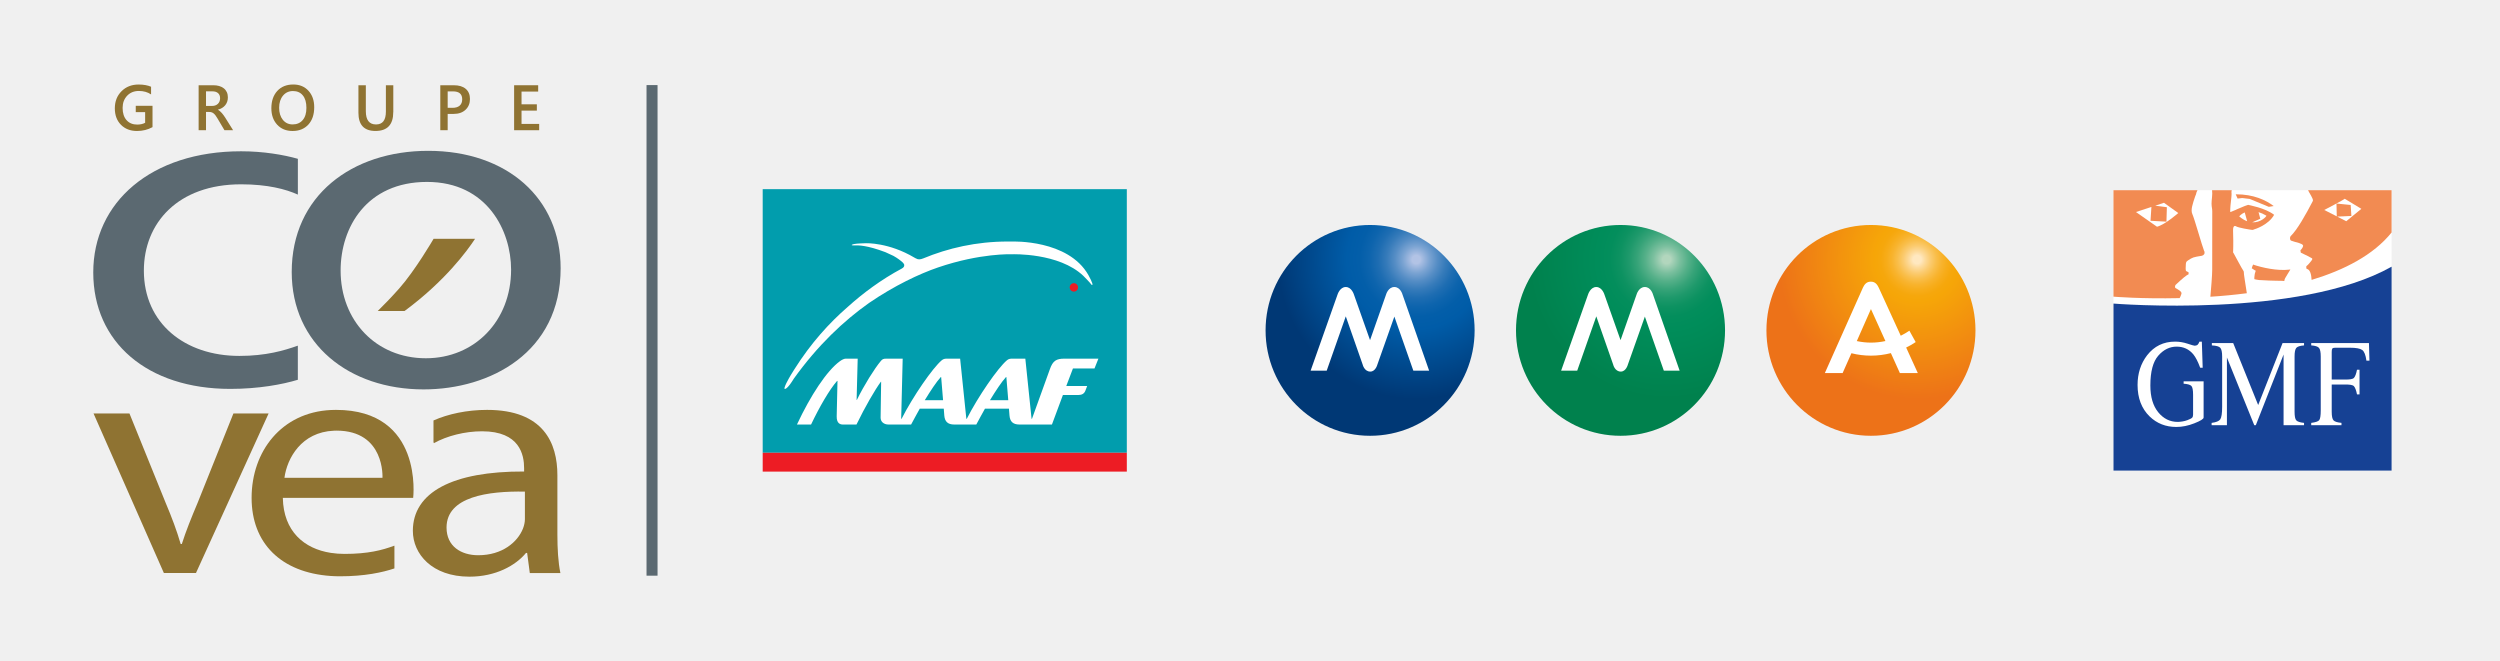
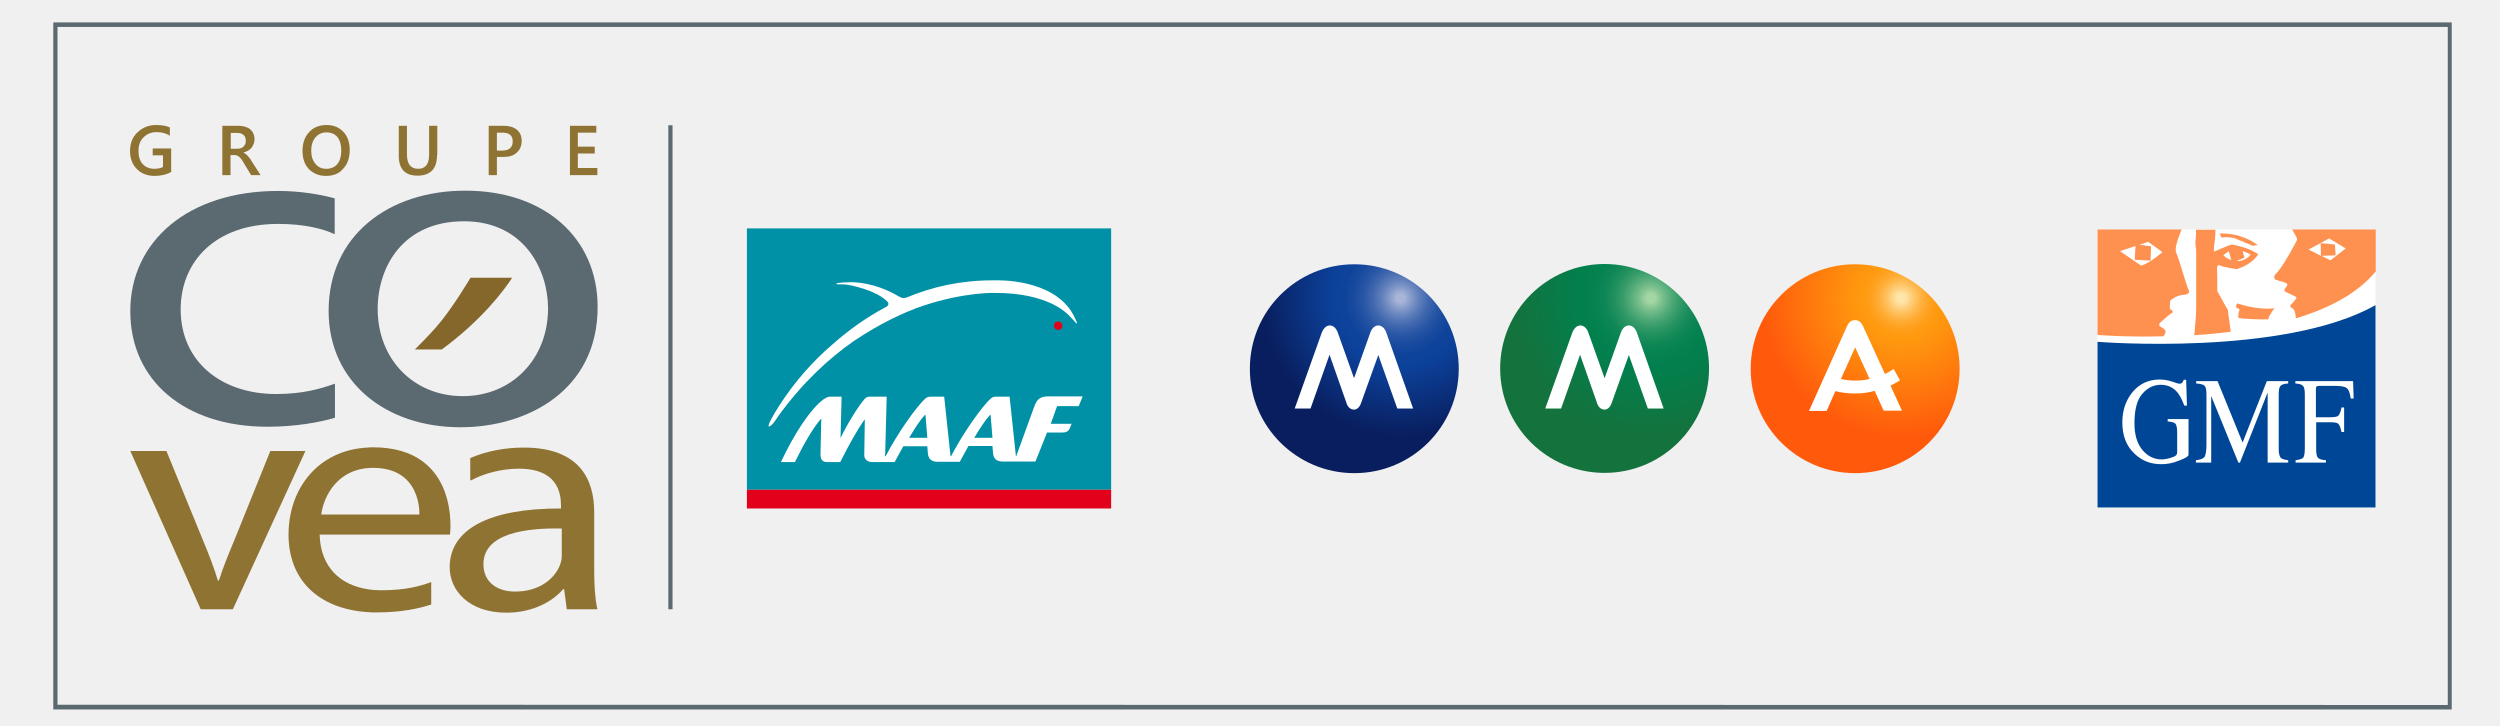
- <svg xmlns="http://www.w3.org/2000/svg" fill="none" height="97" viewBox="0 0 367 97" width="367">
-   <path d="M165.416 27.768H111.963V66.468H165.416V27.768Z" fill="#019DAD" />
-   <path d="M165.416 66.468H111.963V69.232H165.416V66.468Z" fill="#ED1C24" />
-   <path d="M157.506 54.095H160.67L161.246 52.65H156.252C155.075 52.65 154.56 52.951 154.122 54.197L151.493 61.482H151.435L150.518 52.65H148.59C148.268 52.65 148.051 52.689 147.815 52.892C146.479 54.017 143.595 58.191 141.922 61.482H141.86L140.947 52.65H139.019C138.701 52.65 138.484 52.689 138.244 52.892C136.909 54.017 134.024 58.191 132.351 61.482H132.293L132.514 52.65H130.125C129.649 52.65 129.529 52.732 129.293 53.01C128.395 54.075 126.823 56.582 125.789 58.71H125.75L125.909 52.65H124.155C123.915 52.65 123.601 52.81 123.319 53.01C121.371 54.415 118.982 58.07 116.992 62.322H119.064C120.299 59.729 121.77 57.183 122.885 55.918H122.943L122.827 61.119C122.808 62.181 123.365 62.322 123.741 62.322H125.731C127.005 59.694 128.456 57.203 129.312 56.039H129.351L129.273 61.318C129.273 61.9 129.73 62.322 130.447 62.322H133.749C134.167 61.556 134.585 60.756 135.023 59.991H138.546L138.624 61.017C138.705 61.88 139.123 62.322 140.095 62.322H143.32C143.738 61.556 144.156 60.756 144.594 59.991H148.113L148.195 61.017C148.272 61.88 148.694 62.322 149.666 62.322H154.424L156.035 57.988H158.304C158.819 57.988 159.175 57.785 159.338 57.343L159.597 56.66H156.531L157.506 54.095ZM138.105 55.356H138.163L138.442 58.749H135.755C136.63 57.324 137.447 56.078 138.105 55.356ZM147.676 55.356H147.734L148.013 58.749H145.326C146.201 57.324 147.018 56.078 147.676 55.356Z" fill="white" />
-   <path d="M157.029 42.19C157.029 41.85 157.304 41.569 157.641 41.569C157.982 41.569 158.257 41.846 158.257 42.19C158.257 42.534 157.982 42.811 157.641 42.811C157.304 42.811 157.029 42.534 157.029 42.19Z" fill="#ED1C24" />
-   <path d="M159.779 40.386C156.817 35.139 148.64 35.455 148.555 35.459C148.547 35.459 148.33 35.451 147.943 35.455C143.312 35.455 139.17 36.427 135.519 37.938C135.515 37.938 135.507 37.938 135.503 37.942C135.081 38.122 134.795 38.071 134.675 38.032C134.415 37.934 134.241 37.821 134.241 37.821C130.466 35.572 127.125 35.705 127.125 35.705C127.125 35.705 125.758 35.732 125.344 35.83C124.941 35.928 124.929 36.045 125.336 36.025C126.079 35.994 127.299 36.014 129.974 37.017L131.151 37.56C131.778 37.907 132.224 38.262 132.522 38.532C132.619 38.629 132.681 38.723 132.723 38.813C132.75 38.895 132.816 39.184 132.41 39.406C132.398 39.41 132.394 39.414 132.386 39.422C129.32 41.066 126.672 43.049 124.445 45.056C121.727 47.41 119.033 50.386 116.636 54.181C116.168 54.907 115.931 55.332 115.931 55.332C115.931 55.332 114.82 57.218 115.265 57.097C115.715 56.976 116.524 55.598 116.524 55.598C120.043 50.686 123.861 47.098 127.581 44.47C131.287 41.936 134.965 40.195 137.71 39.258C143.936 37.134 148.508 37.325 148.555 37.325C148.632 37.325 155.443 37.075 159.036 40.496C159.043 40.507 160.019 41.483 160.197 41.753C160.217 41.78 160.275 41.87 160.352 41.819C160.522 41.714 159.81 40.441 159.779 40.386Z" fill="white" />
-   <path d="M351.087 27.92H310.26V69.084H351.087V27.92Z" fill="white" />
-   <path d="M351.084 69.083H310.26V44.564C310.26 44.564 337.544 46.805 351.087 39.148V69.083H351.084Z" fill="#164194" />
-   <path d="M339.287 62.079C339.918 61.997 340.302 61.868 340.456 61.685C340.607 61.502 340.685 61.017 340.685 60.233V52.342C340.685 51.694 340.6 51.268 340.425 51.069C340.259 50.866 339.876 50.749 339.287 50.702V50.358H347.762L347.836 52.943H347.391C347.278 52.119 347.077 51.592 346.767 51.373C346.465 51.155 345.861 51.046 344.967 51.046H342.795C342.578 51.046 342.45 51.085 342.384 51.174C342.323 51.256 342.295 51.416 342.295 51.659V55.719H344.258C344.936 55.719 345.37 55.668 345.555 55.477C345.741 55.274 345.892 54.876 346.008 54.275H346.38V57.894H346.008C345.888 57.289 345.734 56.886 345.552 56.687C345.362 56.496 344.932 56.445 344.258 56.445H342.295V60.432C342.295 61.099 342.385 61.529 342.563 61.712C342.745 61.9 343.132 62.021 343.728 62.075V62.415H339.287V62.079Z" fill="white" />
-   <path d="M323.486 55.984H320.555V56.328C321.136 56.367 321.515 56.476 321.689 56.652C321.864 56.828 321.945 57.265 321.945 57.968V60.857C321.945 61.056 321.902 61.209 321.81 61.314C321.713 61.416 321.48 61.54 321.101 61.681C320.869 61.767 320.625 61.833 320.365 61.872C320.106 61.911 319.881 61.935 319.692 61.935C318.557 61.935 317.601 61.466 316.83 60.521C316.06 59.577 315.673 58.269 315.673 56.594C315.673 54.556 316.06 53.099 316.834 52.213C317.605 51.331 318.507 50.885 319.529 50.885C320.536 50.885 321.349 51.26 321.98 52.018C322.332 52.451 322.665 53.103 322.987 53.981H323.354L323.23 50.155H322.874C322.808 50.347 322.723 50.491 322.626 50.593C322.534 50.69 322.371 50.745 322.142 50.745C322.053 50.745 321.713 50.643 321.12 50.448C320.52 50.249 319.916 50.151 319.301 50.151C317.601 50.151 316.234 50.819 315.197 52.154C314.267 53.369 313.795 54.817 313.795 56.512C313.795 58.44 314.383 59.979 315.557 61.127C316.625 62.165 317.934 62.677 319.486 62.677C320.33 62.677 321.206 62.505 322.119 62.146C323.033 61.786 323.49 61.505 323.49 61.291V55.984H323.486Z" fill="white" />
-   <path d="M326.908 52.475L330.927 62.423H331.151L335.228 52.045V62.423H338.233V62.079C337.648 62.017 337.265 61.896 337.094 61.708C336.924 61.521 336.843 61.095 336.843 60.432V52.338C336.843 51.69 336.928 51.268 337.094 51.073C337.269 50.87 337.648 50.753 338.233 50.706V50.362H335.081L331.5 59.459L327.833 50.362H324.701V50.706C325.344 50.741 325.754 50.854 325.936 51.053C326.118 51.256 326.211 51.678 326.211 52.338V59.729C326.211 60.685 326.114 61.298 325.932 61.564C325.746 61.825 325.32 61.997 324.666 62.079V62.419H326.912V52.475H326.908Z" fill="white" />
-   <path d="M336.091 39.578C334.299 39.801 331.995 39.266 330.806 38.856C330.713 38.825 330.779 38.805 330.744 38.864C330.667 38.977 330.597 39.262 330.551 39.418C330.574 39.344 331.015 39.723 331.104 39.723C331.166 39.723 331.155 39.676 331 40.211C330.957 40.344 330.915 40.976 330.946 40.984C330.977 40.992 331.488 41.109 331.631 41.109H331.654C333.733 41.249 335.119 41.206 335.189 41.238C335.313 41.292 335.379 41.214 335.36 41.124C335.36 41.128 335.367 41 335.452 40.851C335.654 40.472 335.948 40.055 336.176 39.653C336.269 39.543 336.173 39.532 336.091 39.578Z" fill="#F28B52" />
-   <path d="M329.157 29.071L330.261 29.204L333.064 30.364L333.78 30.247C332.634 29.384 330.822 28.505 328.201 28.525L328.48 29.149L329.157 29.071Z" fill="#F28B52" />
-   <path d="M338.821 27.92C338.968 28.287 339.665 29.236 339.526 29.505C338.481 31.52 337.215 33.765 336.258 34.675C336.127 34.839 336.142 35.233 336.328 35.323C336.51 35.397 337.156 35.592 337.509 35.678C337.811 35.791 338.012 35.869 338.074 36.002C338.175 36.166 337.896 36.56 337.702 36.744L337.757 37.087C338.004 37.236 338.423 37.372 339.402 37.919C339.514 38.001 339.39 38.192 339.321 38.267C339.259 38.352 338.802 38.93 338.616 39.039C338.504 39.106 338.581 39.43 338.616 39.473C339.131 39.539 339.301 40.301 339.344 41.089C344.145 39.637 348.419 37.439 351.083 34.132V27.92H338.821ZM344.428 32.476L343.103 31.797L345.183 31.703L345.078 30.091C345.078 30.091 343.193 29.895 342.995 29.88L343.038 31.758L341.202 30.825C341.202 30.825 344.16 29.279 344.207 29.177L346.646 30.657L344.428 32.476Z" fill="#F28B52" />
-   <path d="M329.398 39.996L329.371 39.82C329.014 39.282 328.364 38.005 327.895 37.173C327.787 37.013 327.81 37.115 327.826 36.845C327.845 36.576 327.845 35.69 327.845 35.358C327.845 35.018 327.826 34.264 327.814 33.874C327.779 32.964 328.205 33.199 328.205 33.199C328.554 33.449 330.366 33.718 330.563 33.741C330.799 33.769 330.737 33.722 330.869 33.687C330.997 33.659 333.014 33.038 333.842 31.532C332.503 30.509 330.153 30.118 330.025 30.071L329.529 30.243C329.34 30.337 328.29 30.739 328.221 30.805L327.961 30.911L327.431 31.133L327.392 31.043C327.392 31.043 327.4 30.317 327.489 29.673C327.516 29.478 327.62 28.537 327.593 28.392C327.574 28.291 327.566 28.111 327.601 28.017L327.624 27.92H324.732C324.825 28.58 324.647 29.357 324.655 29.884C324.666 30.501 324.759 30.532 324.759 31.028C324.759 31.524 324.752 38.864 324.752 39.633C324.752 40.465 324.566 42.581 324.484 43.561C326.211 43.452 328.012 43.284 329.835 43.045C329.661 41.87 329.347 40.004 329.398 39.996ZM331.554 31.141C331.907 31.242 332.29 31.414 332.708 31.664C332.696 31.82 331.852 32.703 330.625 32.636L331.81 32.113L331.554 31.141ZM329.525 31.18L329.882 32.476C329.514 32.344 329.123 32.117 328.72 31.766C328.716 31.766 328.979 31.418 329.525 31.18Z" fill="#F28B52" />
-   <path d="M323.563 36.834C323.234 36.014 322.177 32.18 321.836 31.426C321.565 30.817 321.871 29.958 322.266 28.783L322.289 28.728C322.436 28.463 322.382 28.322 322.502 28.111L322.595 27.92H310.256V43.549C310.256 43.549 314.317 43.893 319.97 43.764C320.102 43.487 320.129 43.483 320.237 43.131C320.346 42.795 319.699 42.483 319.366 42.284C319.242 42.206 319.289 41.905 319.385 41.816C320.307 40.949 320.957 40.383 321.263 40.289C321.271 40.187 321.345 39.996 321.228 39.938L321.17 39.91C321.043 39.856 320.992 39.848 320.895 39.758L320.888 39.711C320.818 39.41 320.884 39.266 320.884 38.735C320.923 38.462 320.973 38.399 321.074 38.333L321.174 38.247C321.898 37.767 321.933 37.759 323.246 37.544C323.548 37.458 323.699 37.228 323.606 36.892L323.563 36.834ZM316.648 33.285C315.792 32.699 313.562 31.125 313.562 31.125L315.827 30.38L315.696 32.41L318.034 32.539L318.096 30.419L316.389 30.192L317.67 29.767L319.773 31.274C319.773 31.27 317.856 32.968 316.648 33.285Z" fill="#F28B52" />
-   <path d="M201.131 63.973C209.606 63.973 216.475 57.047 216.475 48.5C216.475 39.954 209.606 33.027 201.131 33.027C192.656 33.027 185.787 39.954 185.787 48.5C185.787 57.047 192.656 63.973 201.131 63.973Z" fill="url(#paint0_radial_1838_1825)" />
-   <path d="M192.4 54.412L196.346 43.253C196.346 43.253 196.683 42.133 197.558 42.133C198.433 42.133 198.762 43.253 198.762 43.253L201.123 49.934L203.47 43.253C203.47 43.253 203.779 42.133 204.689 42.133C205.599 42.133 205.893 43.253 205.893 43.253L209.796 54.412H207.477L204.693 46.474L202.196 53.53C202.196 53.53 201.933 54.549 201.162 54.549C200.279 54.549 200.043 53.53 200.043 53.53L197.561 46.439L194.762 54.412H192.4Z" fill="white" />
-   <path d="M237.893 63.973C246.367 63.973 253.236 57.046 253.236 48.5C253.236 39.955 246.367 33.027 237.893 33.027C229.418 33.027 222.549 39.955 222.549 48.5C222.549 57.046 229.418 63.973 237.893 63.973Z" fill="url(#paint1_radial_1838_1825)" />
-   <path d="M229.174 54.412L233.119 43.253C233.119 43.253 233.456 42.133 234.331 42.133C235.206 42.133 235.535 43.253 235.535 43.253L237.897 49.934L240.243 43.253C240.243 43.253 240.553 42.133 241.463 42.133C242.373 42.133 242.667 43.253 242.667 43.253L246.57 54.412H244.25L241.467 46.474L238.969 53.53C238.969 53.53 238.706 54.549 237.936 54.549C237.053 54.549 236.817 53.53 236.817 53.53L234.335 46.439L231.536 54.412H229.174Z" fill="white" />
-   <path d="M274.656 63.973C283.132 63.973 290 57.047 290 48.5C290 39.954 283.132 33.027 274.656 33.027C266.181 33.027 259.312 39.954 259.312 48.5C259.312 57.047 266.181 63.973 274.656 63.973Z" fill="url(#paint2_radial_1838_1825)" />
-   <path d="M281.535 54.767L279.823 51.019C280.307 50.785 280.776 50.519 281.221 50.218L280.296 48.543C279.893 48.821 279.471 49.067 279.03 49.285L275.801 42.234C275.588 41.785 275.289 41.348 274.651 41.348H274.624C273.985 41.348 273.687 41.785 273.474 42.234C273.338 42.519 267.887 54.767 267.887 54.767H270.496L271.789 51.854C272.707 52.085 273.667 52.21 274.658 52.21C275.669 52.21 276.645 52.077 277.582 51.839L278.902 54.767H281.535ZM274.658 50.297C273.942 50.297 273.249 50.215 272.579 50.07L274.655 45.369L276.78 50.066C276.095 50.215 275.386 50.297 274.658 50.297Z" fill="white" />
-   <path d="M95.719 12.49V84.51" stroke="#5B6971" stroke-width="1.618" stroke-miterlimit="10" />
-   <path d="M19.006 60.701L24.337 73.863C25.235 75.991 25.963 77.927 26.525 79.864H26.691C27.307 77.927 28.093 75.995 28.991 73.863L34.264 60.701H39.429L28.767 84.12H24.058L13.732 60.701H19.006Z" fill="#8F7332" />
-   <path d="M82.301 39.376C82.301 51.764 71.951 57.164 62.187 57.164C51.253 57.164 42.824 50.519 42.824 39.93C42.824 28.716 51.671 22.142 62.857 22.142C74.453 22.142 82.301 29.13 82.301 39.376ZM50.002 39.719C50.002 47.055 55.194 52.592 62.516 52.592C69.667 52.592 75.029 47.126 75.029 39.578C75.029 33.901 71.537 26.706 62.686 26.706C53.836 26.71 50.002 33.351 50.002 39.719Z" fill="#5B6971" />
-   <path d="M43.727 50.741C41.694 51.463 39.034 52.248 35.143 52.248C27.132 52.248 21.119 47.473 21.119 39.723C21.119 32.734 26.125 27.057 35.391 27.057C39.266 27.057 41.965 27.768 43.727 28.568V23.313C41.601 22.712 38.635 22.208 35.391 22.208C22.203 22.208 13.69 29.681 13.69 39.996C13.69 50.237 21.619 57.09 33.803 57.09C37.981 57.09 41.465 56.434 43.723 55.75V50.741H43.727Z" fill="#5B6971" />
-   <path d="M81.825 78.51V69.752C81.825 65.059 79.804 60.171 71.499 60.171C68.579 60.171 65.788 60.768 63.635 61.725V64.903L63.697 65.055C65.606 63.989 68.243 63.314 70.767 63.314C76.323 63.314 76.939 66.797 76.939 68.733V69.217C66.446 69.171 60.607 72.267 60.607 77.928C60.607 81.313 63.414 84.655 68.912 84.655C72.784 84.655 75.703 83.011 77.217 81.172H77.384L77.775 84.124H82.266C81.937 82.523 81.825 80.54 81.825 78.51ZM77.055 76.234C77.055 76.671 76.942 77.151 76.776 77.588C75.99 79.572 73.744 81.508 70.209 81.508C67.685 81.508 65.552 80.2 65.552 77.444C65.552 72.895 71.669 72.071 77.055 72.169V76.234Z" fill="#8F7332" />
-   <path d="M49.321 60.171C49.062 60.171 48.81 60.179 48.559 60.19C41.318 60.546 36.935 66.262 36.935 73.087C36.935 79.747 41.253 84.05 48.559 84.554C49.004 84.585 49.457 84.6 49.921 84.6C53.518 84.6 56.155 84.034 57.901 83.445V80.15L57.889 80.103C56.089 80.778 54.014 81.313 50.576 81.313C49.887 81.313 49.209 81.262 48.559 81.161C44.667 80.559 41.613 78.018 41.52 73.087H60.542C60.542 73.087 60.542 73.087 60.542 73.083H60.654C60.654 73.083 62.203 60.171 49.321 60.171ZM56.147 70.139H41.756C42.143 67.265 44.245 63.431 49.004 63.228C49.136 63.224 49.263 63.216 49.399 63.216C56.546 63.22 56.147 70.139 56.147 70.139Z" fill="#8F7332" />
-   <path d="M63.651 35.058C63.59 35.159 60.945 39.704 58.603 42.347C57.422 43.682 56.245 44.877 55.447 45.658H59.385C65.347 41.254 68.596 36.803 69.738 35.058H63.651Z" fill="#8F7332" />
-   <path d="M22.382 18.667C21.701 19.042 20.942 19.229 20.106 19.229C19.138 19.229 18.356 18.925 17.756 18.319C17.155 17.71 16.857 16.906 16.857 15.906C16.857 14.884 17.186 14.044 17.841 13.392C18.495 12.736 19.331 12.408 20.342 12.408C21.07 12.408 21.682 12.518 22.177 12.732V13.861C21.674 13.521 21.078 13.353 20.385 13.353C19.688 13.353 19.115 13.583 18.669 14.048C18.224 14.513 18 15.11 18 15.848C18 16.605 18.193 17.203 18.576 17.636C18.96 18.07 19.483 18.288 20.137 18.288C20.586 18.288 20.977 18.202 21.306 18.027V16.457H19.928V15.536H22.39V18.667H22.382Z" fill="#8F7332" />
-   <path d="M34.219 19.116H32.949L31.903 17.347C31.81 17.183 31.717 17.047 31.628 16.93C31.539 16.816 31.446 16.719 31.354 16.645C31.261 16.57 31.16 16.516 31.052 16.484C30.943 16.449 30.819 16.434 30.68 16.434H30.242V19.112H29.158V12.514H31.315C31.621 12.514 31.903 12.549 32.163 12.623C32.422 12.697 32.647 12.806 32.84 12.955C33.034 13.103 33.181 13.291 33.289 13.513C33.398 13.736 33.452 13.997 33.452 14.294C33.452 14.528 33.417 14.743 33.347 14.938C33.278 15.133 33.181 15.305 33.057 15.458C32.929 15.61 32.778 15.739 32.6 15.848C32.422 15.957 32.221 16.039 32 16.098V16.117C32.12 16.184 32.221 16.258 32.31 16.34C32.399 16.422 32.48 16.504 32.562 16.59C32.639 16.676 32.72 16.773 32.798 16.883C32.875 16.992 32.96 17.117 33.057 17.261L34.219 19.116ZM30.242 13.404V15.551H31.148C31.315 15.551 31.47 15.524 31.613 15.473C31.756 15.422 31.876 15.344 31.981 15.247C32.085 15.149 32.167 15.028 32.225 14.887C32.283 14.747 32.31 14.587 32.31 14.415C32.31 14.099 32.209 13.853 32.012 13.673C31.814 13.494 31.528 13.408 31.156 13.408H30.242V13.404Z" fill="#8F7332" />
-   <path d="M42.957 19.229C42.012 19.229 41.257 18.921 40.688 18.304C40.119 17.687 39.836 16.883 39.836 15.895C39.836 14.833 40.126 13.986 40.703 13.353C41.28 12.721 42.066 12.404 43.061 12.404C43.979 12.404 44.722 12.713 45.283 13.326C45.845 13.939 46.127 14.743 46.127 15.735C46.127 16.812 45.841 17.663 45.264 18.292C44.687 18.913 43.917 19.229 42.957 19.229ZM43.007 13.365C42.407 13.365 41.919 13.591 41.543 14.04C41.168 14.493 40.978 15.087 40.978 15.821C40.978 16.555 41.16 17.144 41.524 17.593C41.888 18.042 42.368 18.265 42.957 18.265C43.584 18.265 44.079 18.05 44.439 17.624C44.803 17.199 44.981 16.602 44.981 15.832C44.981 15.044 44.807 14.435 44.455 14.005C44.11 13.579 43.626 13.365 43.007 13.365Z" fill="#8F7332" />
-   <path d="M57.732 16.445C57.732 18.3 56.861 19.225 55.118 19.225C53.45 19.225 52.617 18.335 52.617 16.551V12.514H53.705V16.324C53.705 17.621 54.205 18.269 55.203 18.269C56.164 18.269 56.648 17.644 56.648 16.395V12.514H57.736V16.445H57.732Z" fill="#8F7332" />
-   <path d="M65.719 16.723V19.116H64.635V12.514H66.621C67.372 12.514 67.957 12.689 68.371 13.045C68.785 13.396 68.99 13.896 68.99 14.536C68.99 15.176 68.774 15.704 68.344 16.11C67.91 16.52 67.326 16.723 66.59 16.723H65.719ZM65.719 13.416V15.829H66.424C66.888 15.829 67.244 15.719 67.488 15.501C67.732 15.282 67.852 14.977 67.852 14.579C67.852 13.802 67.403 13.416 66.509 13.416H65.719Z" fill="#8F7332" />
-   <path d="M79.147 19.116H75.473V12.514H79.004V13.443H76.561V15.313H78.81V16.238H76.561V18.191H79.151V19.116H79.147Z" fill="#8F7332" />
-   <defs>
-     <radialGradient id="paint0_radial_1838_1825" cx="0" cy="0" r="1" gradientUnits="userSpaceOnUse" gradientTransform="translate(207.906 38.0937) scale(20.3161 20.4872)">
-       <stop offset="0.03" stop-color="#B2C3E5" />
-       <stop offset="0.043" stop-color="#A6BCE1" />
-       <stop offset="0.098" stop-color="#7AA3D2" />
-       <stop offset="0.155" stop-color="#558DC5" />
-       <stop offset="0.214" stop-color="#367BBA" />
-       <stop offset="0.275" stop-color="#1E6DB2" />
-       <stop offset="0.34" stop-color="#0D64AD" />
-       <stop offset="0.411" stop-color="#035EA9" />
-       <stop offset="0.5" stop-color="#005CA8" />
-       <stop offset="1" stop-color="#003875" />
-     </radialGradient>
-     <radialGradient id="paint1_radial_1838_1825" cx="0" cy="0" r="1" gradientUnits="userSpaceOnUse" gradientTransform="translate(244.668 38.0937) scale(20.3161 20.4872)">
-       <stop offset="0.03" stop-color="#B2D6BD" />
-       <stop offset="0.043" stop-color="#A6D1B7" />
-       <stop offset="0.098" stop-color="#7ABF9E" />
-       <stop offset="0.155" stop-color="#55B089" />
-       <stop offset="0.214" stop-color="#36A378" />
-       <stop offset="0.275" stop-color="#1E996B" />
-       <stop offset="0.34" stop-color="#0D9261" />
-       <stop offset="0.411" stop-color="#038E5C" />
-       <stop offset="0.5" stop-color="#008D5A" />
-       <stop offset="1" stop-color="#00814D" />
-     </radialGradient>
-     <radialGradient id="paint2_radial_1838_1825" cx="0" cy="0" r="1" gradientUnits="userSpaceOnUse" gradientTransform="translate(281.431 38.0937) scale(20.3161 20.4872)">
-       <stop offset="0.03" stop-color="#FFE8C0" />
-       <stop offset="0.058" stop-color="#FDDB9D" />
-       <stop offset="0.099" stop-color="#FBCB70" />
-       <stop offset="0.14" stop-color="#F9BE4A" />
-       <stop offset="0.181" stop-color="#F8B32D" />
-       <stop offset="0.222" stop-color="#F7AC19" />
-       <stop offset="0.262" stop-color="#F6A70C" />
-       <stop offset="0.3" stop-color="#F6A608" />
-       <stop offset="1" stop-color="#ED7218" />
-     </radialGradient>
-   </defs>
+ <svg xmlns="http://www.w3.org/2000/svg" version="1.1" x="0px" y="0px" viewBox="0 0 947.9 274.9" style="enable-background:new 0 0 947.9 274.9;" xml:space="preserve">
+   <style type="text/css">
+     .st0{fill:#5B6971;}
+     .st1{fill:#8F7332;}
+     .st2{fill:none;}
+     .st3{fill:#86672B;}
+     .st4{fill:#0091A7;}
+     .st5{fill:#E2001A;}
+     .st6{fill:#FFFFFF;}
+     .st7{fill:#004696;}
+     .st8{fill:#FF9150;}
+     .st9{fill:url(#SVGID_1_);}
+     .st10{fill:url(#SVGID_00000148624757623911497350000013468283928199891128_);}
+     .st11{fill:url(#SVGID_00000085940848104325879490000014480681560322137739_);}
+   </style>
+   <g id="artwork">
+     <g id="good_MMA">
+       <g>
+         <g>
+           <path class="st0" d="M929.6,8.5V269h-0.8l-908.6,0V8.5 M21.8,10.2v257l906.3,0.1V10.2L21.8,10.2z" />
+         </g>
+       </g>
+       <g>
+         <rect x="253.4" y="47.5" class="st0" width="1.6" height="183.5" />
+       </g>
+     </g>
+     <g>
+       <path class="st1" d="M63.1,171l13.8,33.7c2.3,5.5,4.2,10.4,5.7,15.4h0.4c1.6-5,3.6-9.9,5.9-15.4l13.6-33.7h13.3l-27.5,60H76.1    l-26.7-60H63.1z" />
+       <path class="st0" d="M226.6,116.4c0,31.7-26.7,45.6-52,45.6c-28.2,0-50-17-50-44.1c0-28.7,22.9-45.6,51.7-45.6    C206.3,72.2,226.6,90.1,226.6,116.4z M143.2,117.2c0,18.8,13.4,33,32.3,33c18.5,0,32.3-14,32.3-33.3c0-14.5-9-33-31.9-33    C153,83.9,143.2,100.9,143.2,117.2z" />
+       <path class="st0" d="M126.9,145.5c-5.3,1.9-12.1,3.9-22.2,3.9c-20.7,0-36.2-12.2-36.2-32.1c0-17.9,12.9-32.4,36.9-32.4    c10,0,17,1.8,21.5,3.9V75.2c-5.5-1.5-13.1-2.8-21.5-2.8c-34.1,0-56,19.1-56,45.6c0,26.2,20.5,43.8,52,43.8    c10.8,0,19.8-1.7,25.6-3.4V145.5z" />
+       <path class="st1" d="M225.3,216.6v-22.4c0-12-5.2-24.5-26.7-24.5c-7.5,0-14.7,1.5-20.3,4v8.1l0.2,0.4c4.9-2.7,11.7-4.5,18.3-4.5    c14.3,0,15.9,8.9,15.9,13.9v1.2c-27.1-0.1-42.2,7.8-42.2,22.3c0,8.7,7.2,17.2,21.5,17.2c10,0,17.5-4.2,21.5-8.9h0.4l1,7.6h11.6    C225.6,226.9,225.3,221.8,225.3,216.6z M213,210.8c0,1.1-0.3,2.4-0.7,3.5c-2,5.1-7.8,10-17,10c-6.5,0-12-3.3-12-10.4    c0-11.6,15.8-13.8,29.7-13.5V210.8z" />
+       <path class="st1" d="M141.4,169.6c-0.7,0-1.3,0-2,0.1c-18.7,0.9-30,15.5-30,33c0,17.1,11.2,28.1,30,29.4c1.1,0.1,2.3,0.1,3.5,0.1    c9.3,0,16.1-1.5,20.6-3v-8.4l0-0.1c-4.7,1.7-10,3.1-18.9,3.1c-1.8,0-3.5-0.1-5.2-0.4c-10-1.5-17.9-8.1-18.2-20.7h49.1c0,0,0,0,0,0    l0.3,0C170.7,202.7,174.7,169.6,141.4,169.6z M159,195.1h-37.2c1-7.4,6.4-17.2,18.7-17.7c0.3,0,0.7,0,1,0    C160,177.4,159,195.1,159,195.1z" />
+       <rect x="49" y="71.7" class="st2" width="178.1" height="159.4" />
+       <path class="st3" d="M178.4,105.3c-0.2,0.3-7,11.9-13,18.7c-3,3.4-6.1,6.5-8.1,8.5h10.2c15.4-11.3,23.8-22.7,26.7-27.2H178.4z" />
+       <g>
+         <path class="st1" d="M65.1,65.1c-1.9,1.1-4.1,1.6-6.5,1.6c-2.8,0-5-0.9-6.7-2.6c-1.7-1.7-2.6-4-2.6-6.8c0-2.9,0.9-5.3,2.8-7.1     c1.9-1.8,4.2-2.8,7.1-2.8c2.1,0,3.8,0.3,5.2,0.9v3.2c-1.4-1-3.1-1.4-5.1-1.4c-2,0-3.6,0.7-4.9,2c-1.3,1.3-1.9,3-1.9,5.1     c0,2.1,0.5,3.8,1.6,5c1.1,1.2,2.6,1.8,4.4,1.8c1.3,0,2.4-0.2,3.3-0.7v-4.4h-3.9v-2.6h7V65.1z" />
+         <path class="st1" d="M98.8,66.4h-3.6l-3-5c-0.3-0.5-0.5-0.9-0.8-1.2c-0.3-0.3-0.5-0.6-0.8-0.8c-0.3-0.2-0.6-0.4-0.9-0.5     c-0.3-0.1-0.7-0.1-1.1-0.1h-1.2v7.6h-3.1V47.7h6.1c0.9,0,1.7,0.1,2.4,0.3c0.7,0.2,1.4,0.5,1.9,0.9c0.5,0.4,1,0.9,1.3,1.6     c0.3,0.6,0.5,1.4,0.5,2.2c0,0.7-0.1,1.3-0.3,1.8c-0.2,0.6-0.5,1-0.8,1.5c-0.4,0.4-0.8,0.8-1.3,1.1c-0.5,0.3-1.1,0.5-1.7,0.7v0.1     c0.3,0.2,0.6,0.4,0.9,0.6c0.3,0.2,0.5,0.5,0.7,0.7c0.2,0.2,0.4,0.5,0.7,0.8c0.2,0.3,0.5,0.7,0.7,1.1L98.8,66.4z M87.5,50.3v6.1     H90c0.5,0,0.9-0.1,1.3-0.2c0.4-0.1,0.8-0.4,1-0.6c0.3-0.3,0.5-0.6,0.7-1c0.2-0.4,0.2-0.8,0.2-1.3c0-0.9-0.3-1.6-0.8-2.1     c-0.6-0.5-1.4-0.8-2.4-0.8H87.5z" />
+         <path class="st1" d="M123.6,66.7c-2.7,0-4.8-0.9-6.5-2.6c-1.6-1.7-2.4-4-2.4-6.8c0-3,0.8-5.4,2.5-7.2c1.6-1.8,3.9-2.7,6.7-2.7     c2.6,0,4.7,0.9,6.3,2.6c1.6,1.7,2.4,4,2.4,6.8c0,3-0.8,5.4-2.5,7.2C128.6,65.8,126.4,66.7,123.6,66.7z M123.8,50.2     c-1.7,0-3.1,0.6-4.2,1.9c-1.1,1.3-1.6,3-1.6,5c0,2.1,0.5,3.7,1.6,5c1,1.3,2.4,1.9,4.1,1.9c1.8,0,3.2-0.6,4.2-1.8     c1-1.2,1.5-2.9,1.5-5.1c0-2.2-0.5-3.9-1.5-5.2C126.9,50.8,125.6,50.2,123.8,50.2z" />
+         <path class="st1" d="M165.7,58.8c0,5.2-2.5,7.8-7.4,7.8c-4.7,0-7.1-2.5-7.1-7.5V47.7h3.1v10.8c0,3.7,1.4,5.5,4.3,5.5     c2.7,0,4.1-1.8,4.1-5.3v-11h3.1V58.8z" />
+         <path class="st1" d="M188.4,59.6v6.8h-3.1V47.7h5.7c2.1,0,3.8,0.5,5,1.5c1.2,1,1.8,2.4,1.8,4.2s-0.6,3.3-1.8,4.4     c-1.2,1.2-2.9,1.7-5,1.7H188.4z M188.4,50.3v6.8h2c1.3,0,2.3-0.3,3-0.9c0.7-0.6,1-1.5,1-2.6c0-2.2-1.3-3.3-3.8-3.3H188.4z" />
+         <path class="st1" d="M226.6,66.4h-10.5V47.7h10v2.6h-7v5.3h6.4v2.6h-6.4v5.5h7.4V66.4z" />
+       </g>
+     </g>
+     <g>
+       <g>
+         <rect x="283.2" y="86.6" class="st4" width="138.1" height="99.1" />
+       </g>
+       <g>
+         <rect x="283.2" y="185.7" class="st5" width="138.1" height="7.1" />
+       </g>
+       <g>
+         <g>
+           <path class="st6" d="M400.8,154h8.2l1.5-3.7h-12.9c-3,0-4.4,0.8-5.5,4l-6.8,18.7h-0.1l-2.4-22.6h-5c-0.8,0-1.4,0.1-2,0.6      c-3.4,2.9-10.9,13.6-15.2,22h-0.2l-2.4-22.6h-5c-0.8,0-1.4,0.1-2,0.6c-3.4,2.9-10.9,13.6-15.2,22h-0.2l0.6-22.6h-6.2      c-1.2,0-1.5,0.2-2.2,0.9c-2.3,2.7-6.4,9.1-9,14.6h-0.1l0.4-15.5h-4.5c-0.6,0-1.4,0.4-2.2,0.9c-5,3.6-11.2,13-16.3,23.9h5.3      c3.2-6.6,7-13.2,9.9-16.4h0.1l-0.3,13.3c-0.1,2.7,1.4,3.1,2.4,3.1h5.1c3.3-6.7,7-13.1,9.2-16.1h0.1l-0.2,13.5      c0,1.5,1.2,2.6,3,2.6h8.5c1.1-2,2.2-4,3.3-6h9.1l0.2,2.6c0.2,2.2,1.3,3.3,3.8,3.3h8.3c1.1-2,2.2-4,3.3-6h9.1l0.2,2.6      c0.2,2.2,1.3,3.3,3.8,3.3h12.3L397,164h5.9c1.3,0,2.3-0.5,2.7-1.6l0.7-1.7h-7.9L400.8,154z M350.7,157.3h0.2l0.7,8.7h-6.9      C346.9,162.3,349,159.1,350.7,157.3 M375.4,157.3h0.2l0.7,8.7h-6.9C371.6,162.3,373.7,159.1,375.4,157.3" />
+         </g>
+         <g>
+           <path class="st5" d="M399.6,123.5c0-0.9,0.7-1.6,1.6-1.6c0.9,0,1.6,0.7,1.6,1.6c0,0.9-0.7,1.6-1.6,1.6      C400.3,125.1,399.6,124.4,399.6,123.5" />
+         </g>
+         <g>
+           <path class="st6" d="M406.7,118.9c-7.7-13.4-28.8-12.6-29-12.6c0,0-0.6,0-1.6,0c-12,0-22.7,2.5-32.1,6.4c0,0,0,0,0,0      c-1.1,0.5-1.8,0.3-2.1,0.2c-0.7-0.3-1.1-0.5-1.1-0.5l0,0c-9.7-5.8-18.4-5.4-18.4-5.4s-3.5,0.1-4.6,0.3c-1,0.2-1.1,0.5,0,0.5      c1.9-0.1,5.1,0,12,2.5l3,1.4c1.6,0.9,2.8,1.8,3.5,2.5c0.3,0.3,0.4,0.5,0.5,0.7c0.1,0.2,0.2,0.9-0.8,1.5c0,0,0,0-0.1,0      c-7.9,4.2-14.8,9.3-20.5,14.4c-7,6-14,13.7-20.2,23.4c-1.2,1.9-1.8,3-1.8,3s-2.9,4.8-1.7,4.5c1.2-0.3,3.3-3.8,3.3-3.8      c9.1-12.6,19-21.8,28.6-28.5c9.6-6.5,19.1-11,26.2-13.4c16.1-5.4,27.9-5,28-4.9c0.2,0,17.8-0.6,27.1,8.1c0,0,2.5,2.5,3,3.2      c0,0.1,0.2,0.3,0.4,0.2C408.6,122.3,406.8,119.1,406.7,118.9" />
+         </g>
+       </g>
+     </g>
+     <g>
+       <g>
+         <rect x="795.3" y="87" class="st6" width="105.4" height="105.4" />
+       </g>
+       <g>
+         <g>
+           <path class="st7" d="M900.8,192.4H795.3v-62.8c0,0,70.5,5.7,105.4-13.9V192.4z" />
+         </g>
+         <g>
+           <path class="st6" d="M870.3,174.5c1.6-0.2,2.6-0.5,3-1c0.4-0.5,0.6-1.7,0.6-3.7v-20.2c0-1.7-0.2-2.8-0.7-3.3      c-0.4-0.5-1.4-0.8-2.9-0.9v-0.9h21.9l0.2,6.6h-1.1c-0.3-2.1-0.8-3.5-1.6-4c-0.8-0.6-2.3-0.8-4.7-0.8h-5.6      c-0.6,0-0.9,0.1-1.1,0.3c-0.2,0.2-0.2,0.6-0.2,1.2v10.4h5.1c1.8,0,2.9-0.1,3.4-0.6c0.5-0.5,0.9-1.5,1.2-3.1h1v9.3h-1      c-0.3-1.5-0.7-2.6-1.2-3.1c-0.5-0.5-1.6-0.6-3.3-0.6h-5.1v10.2c0,1.7,0.2,2.8,0.7,3.3c0.5,0.5,1.5,0.8,3,0.9v0.9h-11.5V174.5z" />
+         </g>
+         <g>
+           <path class="st6" d="M829.5,158.9h-7.6v0.9c1.5,0.1,2.5,0.4,2.9,0.8c0.4,0.4,0.7,1.6,0.7,3.4v7.4c0,0.5-0.1,0.9-0.4,1.2      c-0.3,0.3-0.8,0.6-1.8,0.9c-0.6,0.2-1.2,0.4-1.9,0.5c-0.7,0.1-1.2,0.2-1.7,0.2c-2.9,0-5.4-1.2-7.4-3.6c-2-2.4-3-5.8-3-10.1      c0-5.2,1-9,3-11.2c2-2.3,4.3-3.4,7-3.4c2.6,0,4.7,1,6.3,2.9c0.9,1.1,1.8,2.8,2.6,5h1l-0.3-9.8h-0.9c-0.2,0.5-0.4,0.9-0.6,1.1      c-0.2,0.3-0.7,0.4-1.2,0.4c-0.2,0-1.1-0.3-2.6-0.8c-1.5-0.5-3.1-0.8-4.7-0.8c-4.4,0-7.9,1.7-10.6,5.1c-2.4,3.1-3.6,6.8-3.6,11.2      c0,4.9,1.5,8.9,4.6,11.8c2.8,2.7,6.1,4,10.2,4c2.2,0,4.4-0.4,6.8-1.4c2.4-0.9,3.5-1.6,3.5-2.2V158.9z" />
+         </g>
+         <g>
+           <path class="st6" d="M838.3,149.9l10.4,25.5h0.6l10.5-26.6v26.6h7.8v-0.9c-1.5-0.2-2.5-0.5-2.9-1c-0.4-0.5-0.7-1.6-0.7-3.3      v-20.7c0-1.7,0.2-2.7,0.7-3.2c0.4-0.5,1.4-0.8,2.9-0.9v-0.9h-8.1l-9.2,23.3l-9.5-23.3h-8.1v0.9c1.7,0.1,2.7,0.4,3.2,0.9      c0.5,0.5,0.7,1.6,0.7,3.3v18.9c0,2.5-0.3,4-0.7,4.7c-0.5,0.7-1.6,1.1-3.3,1.3v0.9h5.8V149.9z" />
+         </g>
+         <g>
+           <path class="st8" d="M862.1,116.9c-4.6,0.6-10.6-0.8-13.7-1.8c-0.2-0.1-0.1-0.1-0.2,0c-0.2,0.3-0.4,1-0.5,1.4      c0.1-0.2,1.2,0.8,1.4,0.8c0.2,0,0.1-0.1-0.3,1.2c-0.1,0.3-0.2,2-0.1,2c0.1,0,1.4,0.3,1.8,0.3h0.1c5.4,0.4,9,0.3,9.1,0.3      c0.3,0.1,0.5-0.1,0.4-0.3c0,0,0-0.3,0.2-0.7c0.5-1,1.3-2,1.9-3.1C862.5,116.8,862.3,116.7,862.1,116.9" />
+         </g>
+         <g>
+           <path class="st8" d="M844.1,89.9l2.9,0.3l7.2,3l1.8-0.3c-3-2.2-7.6-4.5-14.4-4.4l0.7,1.6L844.1,89.9z" />
+         </g>
+         <g>
+           <path class="st8" d="M869.1,87c0.4,0.9,2.2,3.4,1.8,4.1c-2.7,5.2-6,10.9-8.4,13.2c-0.3,0.4-0.3,1.4,0.2,1.7      c0.5,0.2,2.1,0.7,3,0.9c0.8,0.3,1.3,0.5,1.5,0.8c0.3,0.4-0.5,1.4-1,1.9l0.1,0.9c0.6,0.4,1.7,0.7,4.3,2.1c0.3,0.2,0,0.7-0.2,0.9      c-0.2,0.2-1.3,1.7-1.8,2c-0.3,0.2-0.1,1,0,1.1c1.3,0.2,1.8,2.1,1.9,4.1c12.4-3.7,23.4-9.4,30.3-17.8V87H869.1z M883.6,98.7      l-3.4-1.7l5.4-0.2l-0.3-4.1c0,0-4.9-0.5-5.4-0.5l0.1,4.8l-4.7-2.4c0,0,7.6-4,7.8-4.2l6.3,3.8L883.6,98.7z" />
+         </g>
+         <g>
+           <path class="st8" d="M844.8,117.9l-0.1-0.4c-0.9-1.4-2.6-4.7-3.8-6.8c-0.3-0.4-0.2-0.1-0.2-0.8c0-0.7,0-3,0-3.8      c0-0.9,0-2.8-0.1-3.8c-0.1-2.3,1-1.7,1-1.7c0.9,0.6,5.6,1.3,6.1,1.4c0.6,0.1,0.4,0,0.8-0.1c0.3-0.1,5.5-1.7,7.7-5.5      c-3.5-2.6-9.5-3.6-9.9-3.7l-1.3,0.4c-0.5,0.2-3.2,1.3-3.4,1.4l-0.7,0.3l-1.4,0.6l-0.1-0.2c0,0,0-1.9,0.3-3.5      c0.1-0.5,0.3-2.9,0.3-3.3c0-0.3-0.1-0.7,0-1l0.1-0.3h-7.5c0.2,1.7-0.2,3.7-0.2,5c0,1.6,0.3,1.7,0.3,2.9c0,1.3,0,20.1,0,22      c0,2.1-0.5,7.6-0.7,10.1c4.5-0.3,9.1-0.7,13.8-1.3C845.5,122.7,844.6,117.9,844.8,117.9 M850.3,95.2c0.9,0.3,1.9,0.7,3,1.3      c0,0.4-2.2,2.7-5.4,2.5l3.1-1.3L850.3,95.2z M845.1,95.3l0.9,3.3c-1-0.3-2-0.9-3-1.8C843,96.9,843.7,96,845.1,95.3" />
+         </g>
+         <g>
+           <path class="st8" d="M829.7,109.8c-0.8-2.1-3.6-11.9-4.5-13.8c-0.7-1.6,0.1-3.8,1.1-6.8l0.1-0.1c0.4-0.7,0.2-1,0.6-1.6l0.2-0.5      h-31.9v40c0,0,10.5,0.9,25.1,0.5c0.3-0.7,0.4-0.7,0.7-1.6c0.3-0.9-1.4-1.7-2.2-2.2c-0.3-0.2-0.2-1,0-1.2      c2.4-2.2,4.1-3.7,4.8-3.9c0-0.3,0.2-0.7-0.1-0.9l-0.1-0.1c-0.3-0.1-0.5-0.2-0.7-0.4l0-0.1c-0.2-0.8,0-1.1,0-2.5      c0.1-0.7,0.2-0.9,0.5-1l0.3-0.2c1.9-1.2,2-1.3,5.4-1.8c0.8-0.2,1.2-0.8,0.9-1.7L829.7,109.8z M811.8,100.7c-2.2-1.5-8-5.5-8-5.5      l5.9-1.9l-0.3,5.2l6,0.3l0.2-5.4l-4.4-0.6l3.3-1.1l5.4,3.9C819.9,95.6,815,99.9,811.8,100.7" />
+         </g>
+       </g>
+     </g>
+     <g>
+       <g>
+         <radialGradient id="SVGID_1_" cx="5501.782" cy="3610.297" r="114.021" gradientTransform="matrix(0.4602 0 0 0.4602 -2000.941 -1548.383)" gradientUnits="userSpaceOnUse">
+           <stop offset="3.000000e-02" style="stop-color:#A8B5D7" />
+           <stop offset="7.582487e-02" style="stop-color:#869CCA" />
+           <stop offset="0.135" style="stop-color:#6180BB" />
+           <stop offset="0.198" style="stop-color:#4269AF" />
+           <stop offset="0.263" style="stop-color:#2A57A6" />
+           <stop offset="0.331" style="stop-color:#194B9F" />
+           <stop offset="0.406" style="stop-color:#0F439B" />
+           <stop offset="0.5" style="stop-color:#0C419A" />
+           <stop offset="1" style="stop-color:#091E5E" />
+         </radialGradient>
+         <path class="st9" d="M513.5,179.4c21.9,0,39.6-17.7,39.6-39.6c0-21.9-17.7-39.6-39.6-39.6c-21.9,0-39.6,17.7-39.6,39.6     C473.8,161.6,491.6,179.4,513.5,179.4z" />
+         <path class="st6" d="M490.9,154.9l10.2-28.6c0,0,0.9-2.9,3.1-2.9c2.3,0,3.1,2.9,3.1,2.9l6.1,17.1l6.1-17.1c0,0,0.8-2.9,3.1-2.9     s3.1,2.9,3.1,2.9l10.1,28.6h-6l-7.2-20.3l-6.5,18.1c0,0-0.7,2.6-2.7,2.6c-2.3,0-2.9-2.6-2.9-2.6l-6.4-18.2l-7.2,20.4H490.9z" />
+         <radialGradient id="SVGID_00000014628504733190634390000007354126536749892276_" cx="5533.451" cy="3610.297" r="114.021" gradientTransform="matrix(0.4602 0 0 0.4602 -1920.565 -1548.383)" gradientUnits="userSpaceOnUse">
+           <stop offset="3.000000e-02" style="stop-color:#A4D6A4" />
+           <stop offset="8.347572e-02" style="stop-color:#7BC08E" />
+           <stop offset="0.142" style="stop-color:#56AD7B" />
+           <stop offset="0.203" style="stop-color:#379C6A" />
+           <stop offset="0.267" style="stop-color:#1F905E" />
+           <stop offset="0.334" style="stop-color:#0E8755" />
+           <stop offset="0.408" style="stop-color:#048250" />
+           <stop offset="0.5" style="stop-color:#01804E" />
+           <stop offset="1" style="stop-color:#14723D" />
+         </radialGradient>
+         <circle style="fill:url(#SVGID_00000014628504733190634390000007354126536749892276_);" cx="608.4" cy="139.7" r="39.6" />
+         <path class="st6" d="M585.9,154.9l10.2-28.6c0,0,0.9-2.9,3.1-2.9c2.3,0,3.1,2.9,3.1,2.9l6.1,17.1l6.1-17.1c0,0,0.8-2.9,3.1-2.9     s3.1,2.9,3.1,2.9l10.1,28.6h-6l-7.2-20.3l-6.5,18.1c0,0-0.7,2.6-2.7,2.6c-2.3,0-2.9-2.6-2.9-2.6l-6.4-18.2l-7.2,20.4H585.9z" />
+         <radialGradient id="SVGID_00000091714501231654317600000002919171124634133641_" cx="5565.12" cy="3610.297" r="114.021" gradientTransform="matrix(0.4602 0 0 0.4602 -1840.19 -1548.383)" gradientUnits="userSpaceOnUse">
+           <stop offset="3.000000e-02" style="stop-color:#FEE6AB" />
+           <stop offset="3.715091e-02" style="stop-color:#FEE2A3" />
+           <stop offset="8.173336e-02" style="stop-color:#FECC76" />
+           <stop offset="0.127" style="stop-color:#FFBA50" />
+           <stop offset="0.171" style="stop-color:#FFAB33" />
+           <stop offset="0.215" style="stop-color:#FFA11F" />
+           <stop offset="0.258" style="stop-color:#FF9B12" />
+           <stop offset="0.3" style="stop-color:#FF990E" />
+           <stop offset="1" style="stop-color:#FF5A0C" />
+         </radialGradient>
+         <path style="fill:url(#SVGID_00000091714501231654317600000002919171124634133641_);" d="M703.4,179.4     c21.9,0,39.6-17.7,39.6-39.6c0-21.9-17.7-39.6-39.6-39.6c-21.9,0-39.6,17.7-39.6,39.6C663.7,161.6,681.5,179.4,703.4,179.4z" />
+         <path class="st6" d="M721.2,155.8l-4.4-9.6c1.3-0.6,2.5-1.3,3.6-2l-2.4-4.3c-1,0.7-2.1,1.3-3.3,1.9l-8.3-18.1     c-0.6-1.2-1.3-2.3-3-2.3h-0.1c-1.7,0-2.4,1.1-3,2.3c-0.3,0.7-14.4,32.1-14.4,32.1h6.7l3.3-7.5c2.4,0.6,4.9,0.9,7.4,0.9     c2.6,0,5.1-0.3,7.5-1l3.4,7.5H721.2z M703.4,144.3c-1.8,0-3.6-0.2-5.4-0.6l5.4-12l5.5,12C707.1,144.1,705.3,144.3,703.4,144.3z" />
+       </g>
+     </g>
+   </g>
+   <g id="informations">
+   </g>
</svg>
